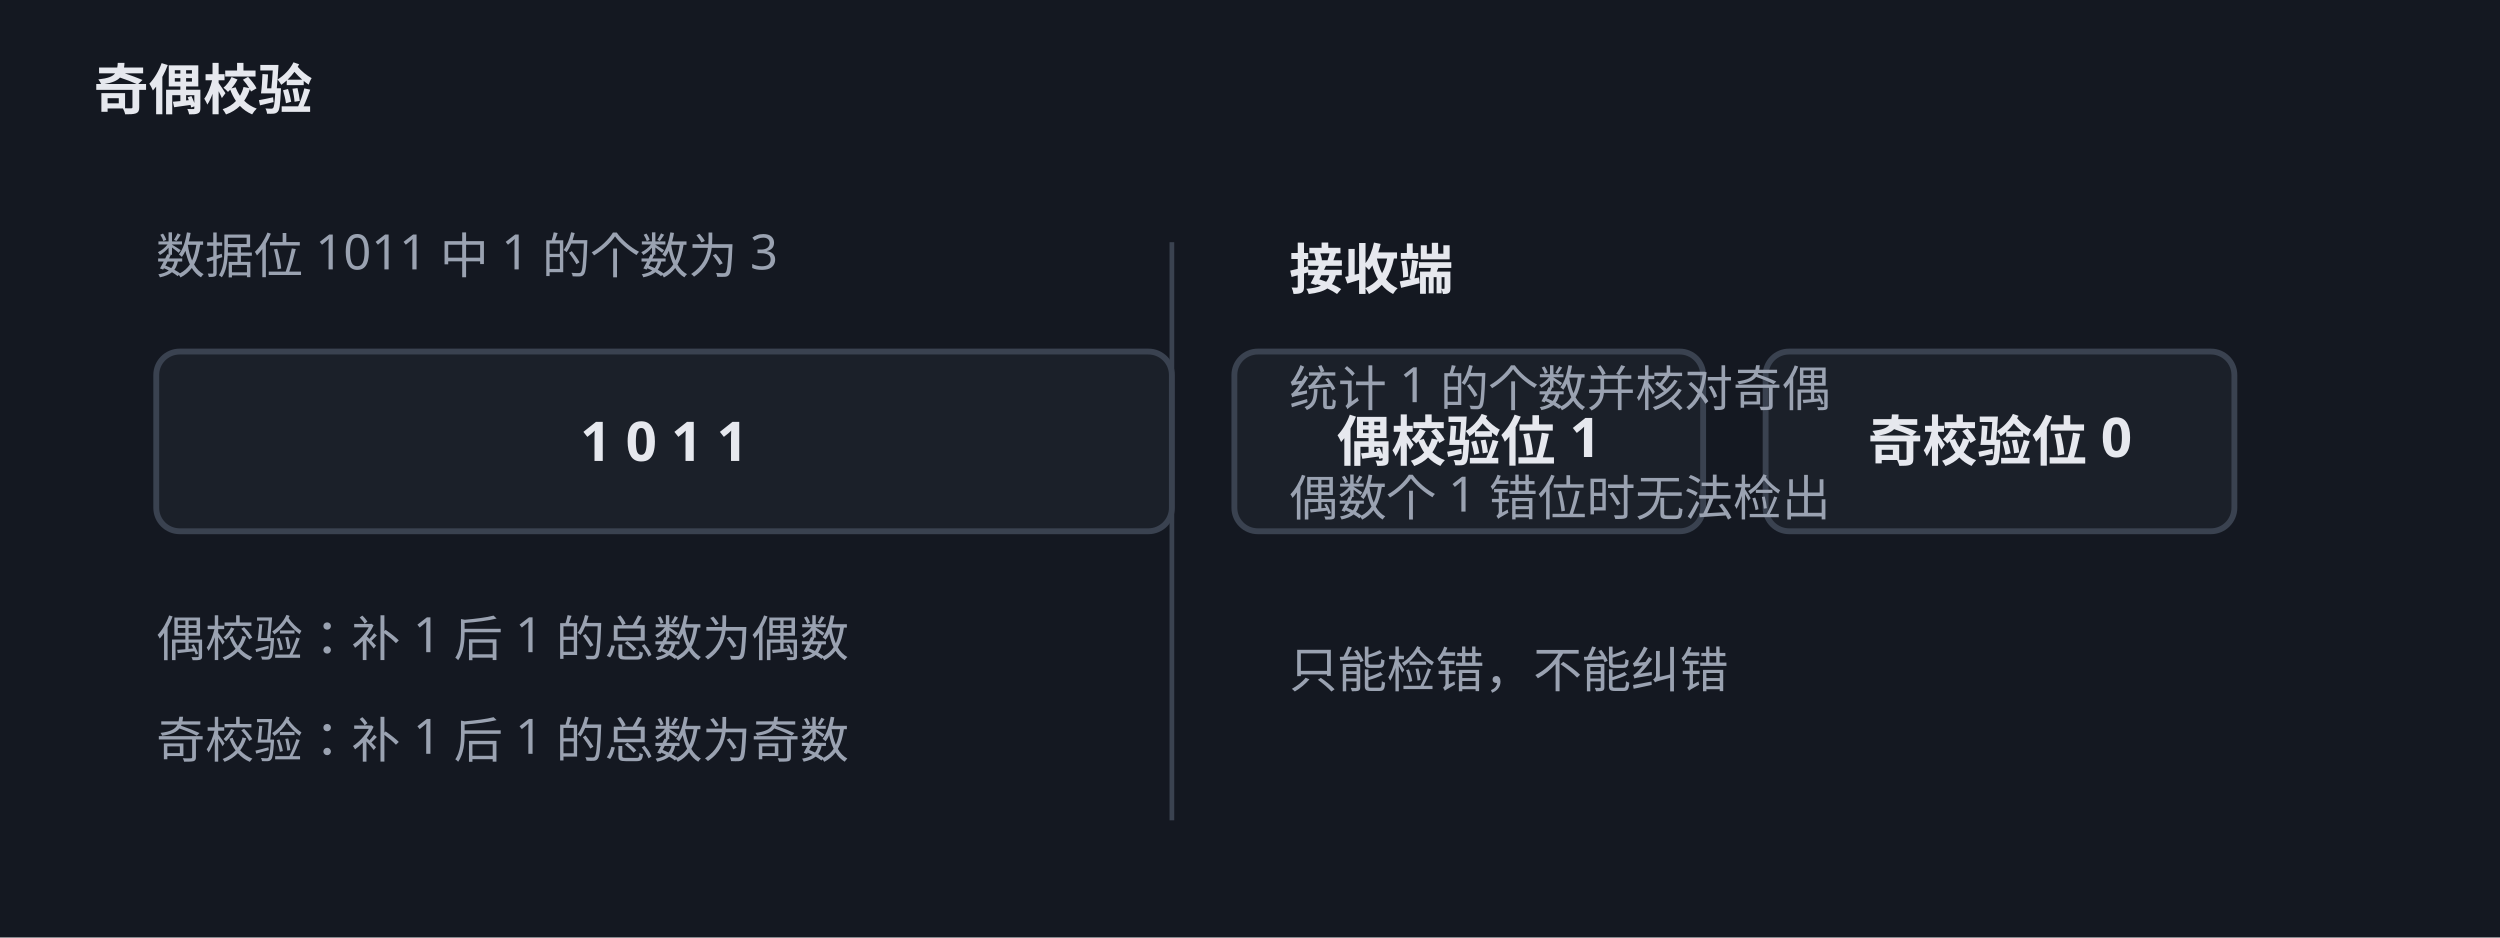
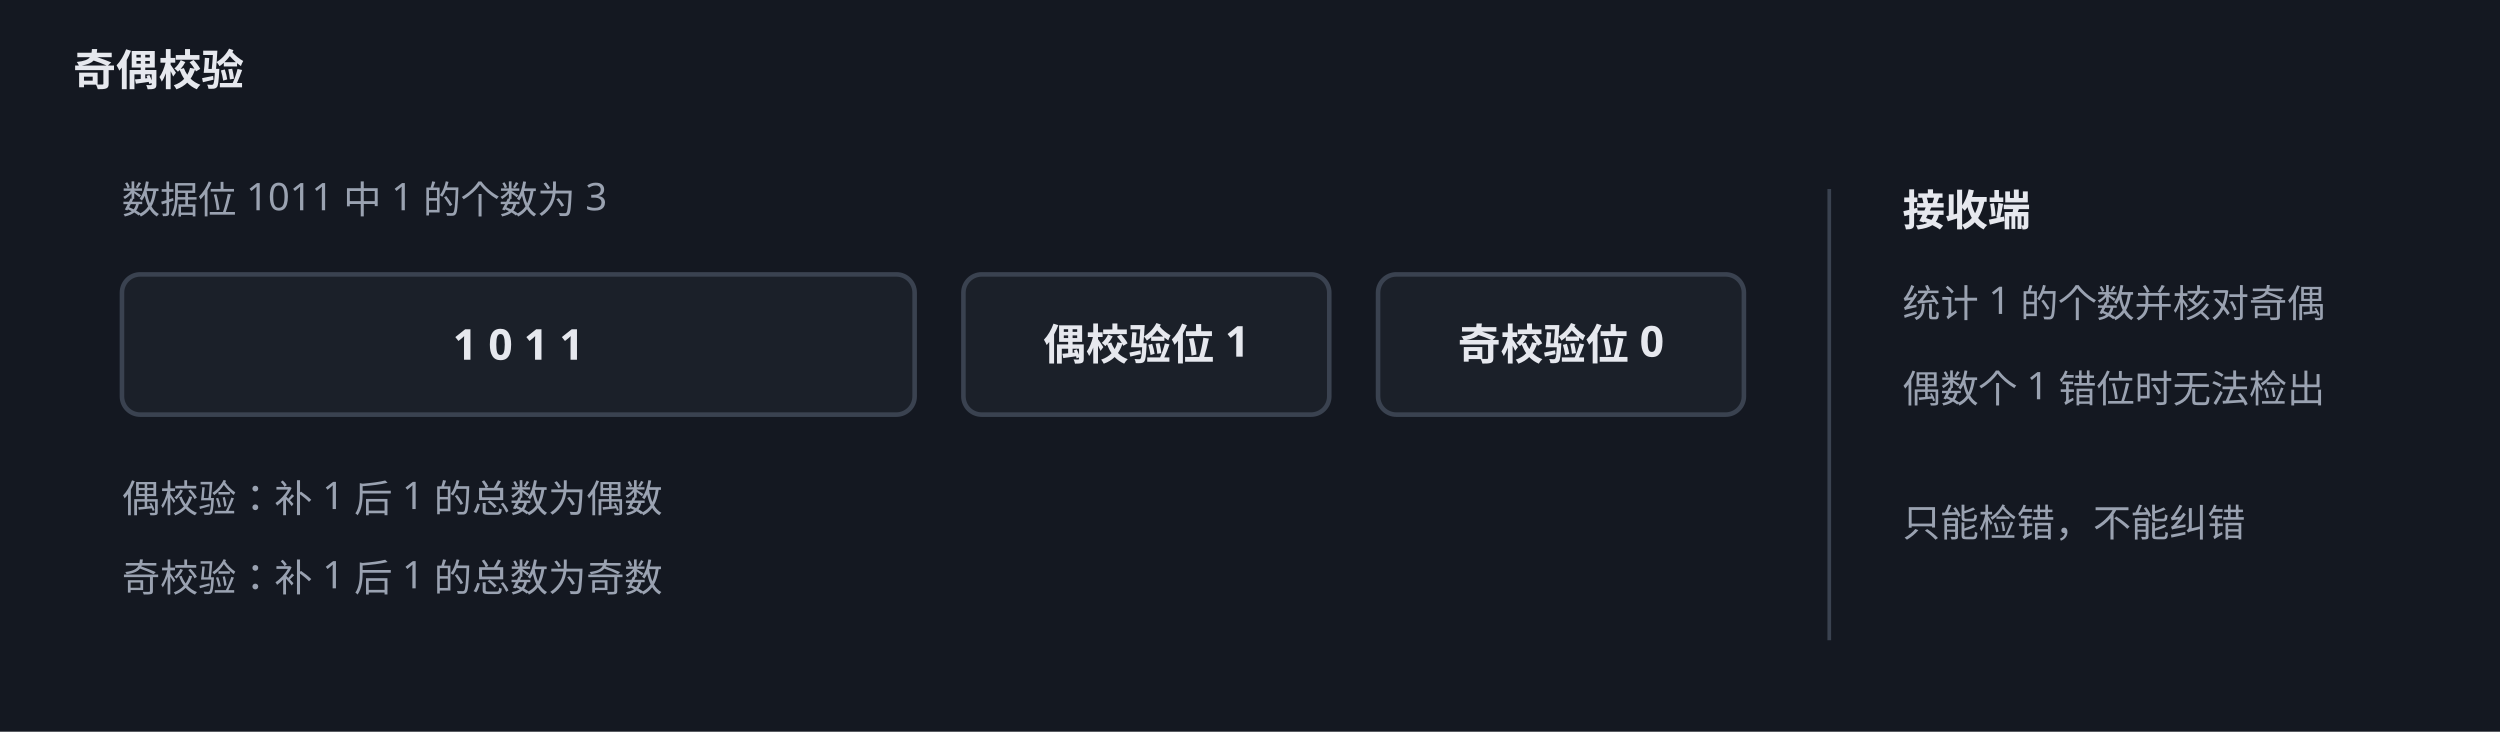
- <svg xmlns="http://www.w3.org/2000/svg" viewBox="0 0 640 240" role="img" aria-label="偶校验与奇校验的校验位取值">
+ <svg xmlns="http://www.w3.org/2000/svg" viewBox="0 0 820 240" role="img" aria-label="偶校验与奇校验的校验位取值">
  <style>
.s{fill:none;stroke:#58cc02;stroke-width:2;stroke-linecap:round;stroke-linejoin:round}
.t{fill:#e6e8ee;font-family:"Segoe UI","Microsoft YaHei",sans-serif;font-size:14px}
.b{fill:#e6e8ee;font-family:"Segoe UI","Microsoft YaHei",sans-serif;font-size:14px;font-weight:600}
.m{fill:#9aa2b1;font-family:"Segoe UI","Microsoft YaHei",sans-serif;font-size:12.5px}
.g{fill:none;stroke:#3a4250;stroke-width:1.2}
.box{fill:#1b2029;stroke:#3a4250;stroke-width:1.5}
.hl{fill:none;stroke:#58cc02;stroke-width:2;stroke-dasharray:6 4}
</style>
  <rect width="100%" height="100%" fill="#141821" />
  <text x="24" y="28" class="b">奇偶校验</text>
  <text x="40" y="70" class="m">数据位 1011 中 1 的个数为 3</text>
  <rect x="40" y="90" width="260" height="46" rx="6" class="box" />
  <text x="170" y="118" class="b" text-anchor="middle">1  0  1  1</text>
  <rect x="316" y="90" width="120" height="46" rx="6" class="box" />
  <text x="376" y="118" class="b" text-anchor="middle">偶校验位 1</text>
  <rect x="452" y="90" width="120" height="46" rx="6" class="box" />
  <text x="512" y="118" class="b" text-anchor="middle">奇校验位 0</text>
  <text x="40" y="168" class="m">偶校验：补 1 后 1 的总数为偶数</text>
  <text x="40" y="194" class="m">奇校验：补 1 后 1 的总数为奇数</text>
-   <line x1="300" y1="62" x2="300" y2="210" class="g" />
-   <text x="330" y="74" class="b">接收端</text>
-   <text x="330" y="104" class="m">统计 1 的个数并核对奇偶</text>
-   <text x="330" y="132" class="m">偶数个 1 错位时无法检出</text>
-   <text x="330" y="176" class="m">只能检错，不能纠错</text>
+   <line x1="600" y1="62" x2="600" y2="210" class="g" />
+   <text x="624" y="74" class="b">接收端</text>
+   <text x="624" y="104" class="m">统计 1 的个数并核对奇偶</text>
+   <text x="624" y="132" class="m">偶数个 1 错位时无法检出</text>
+   <text x="624" y="176" class="m">只能检错，不能纠错</text>
</svg>
